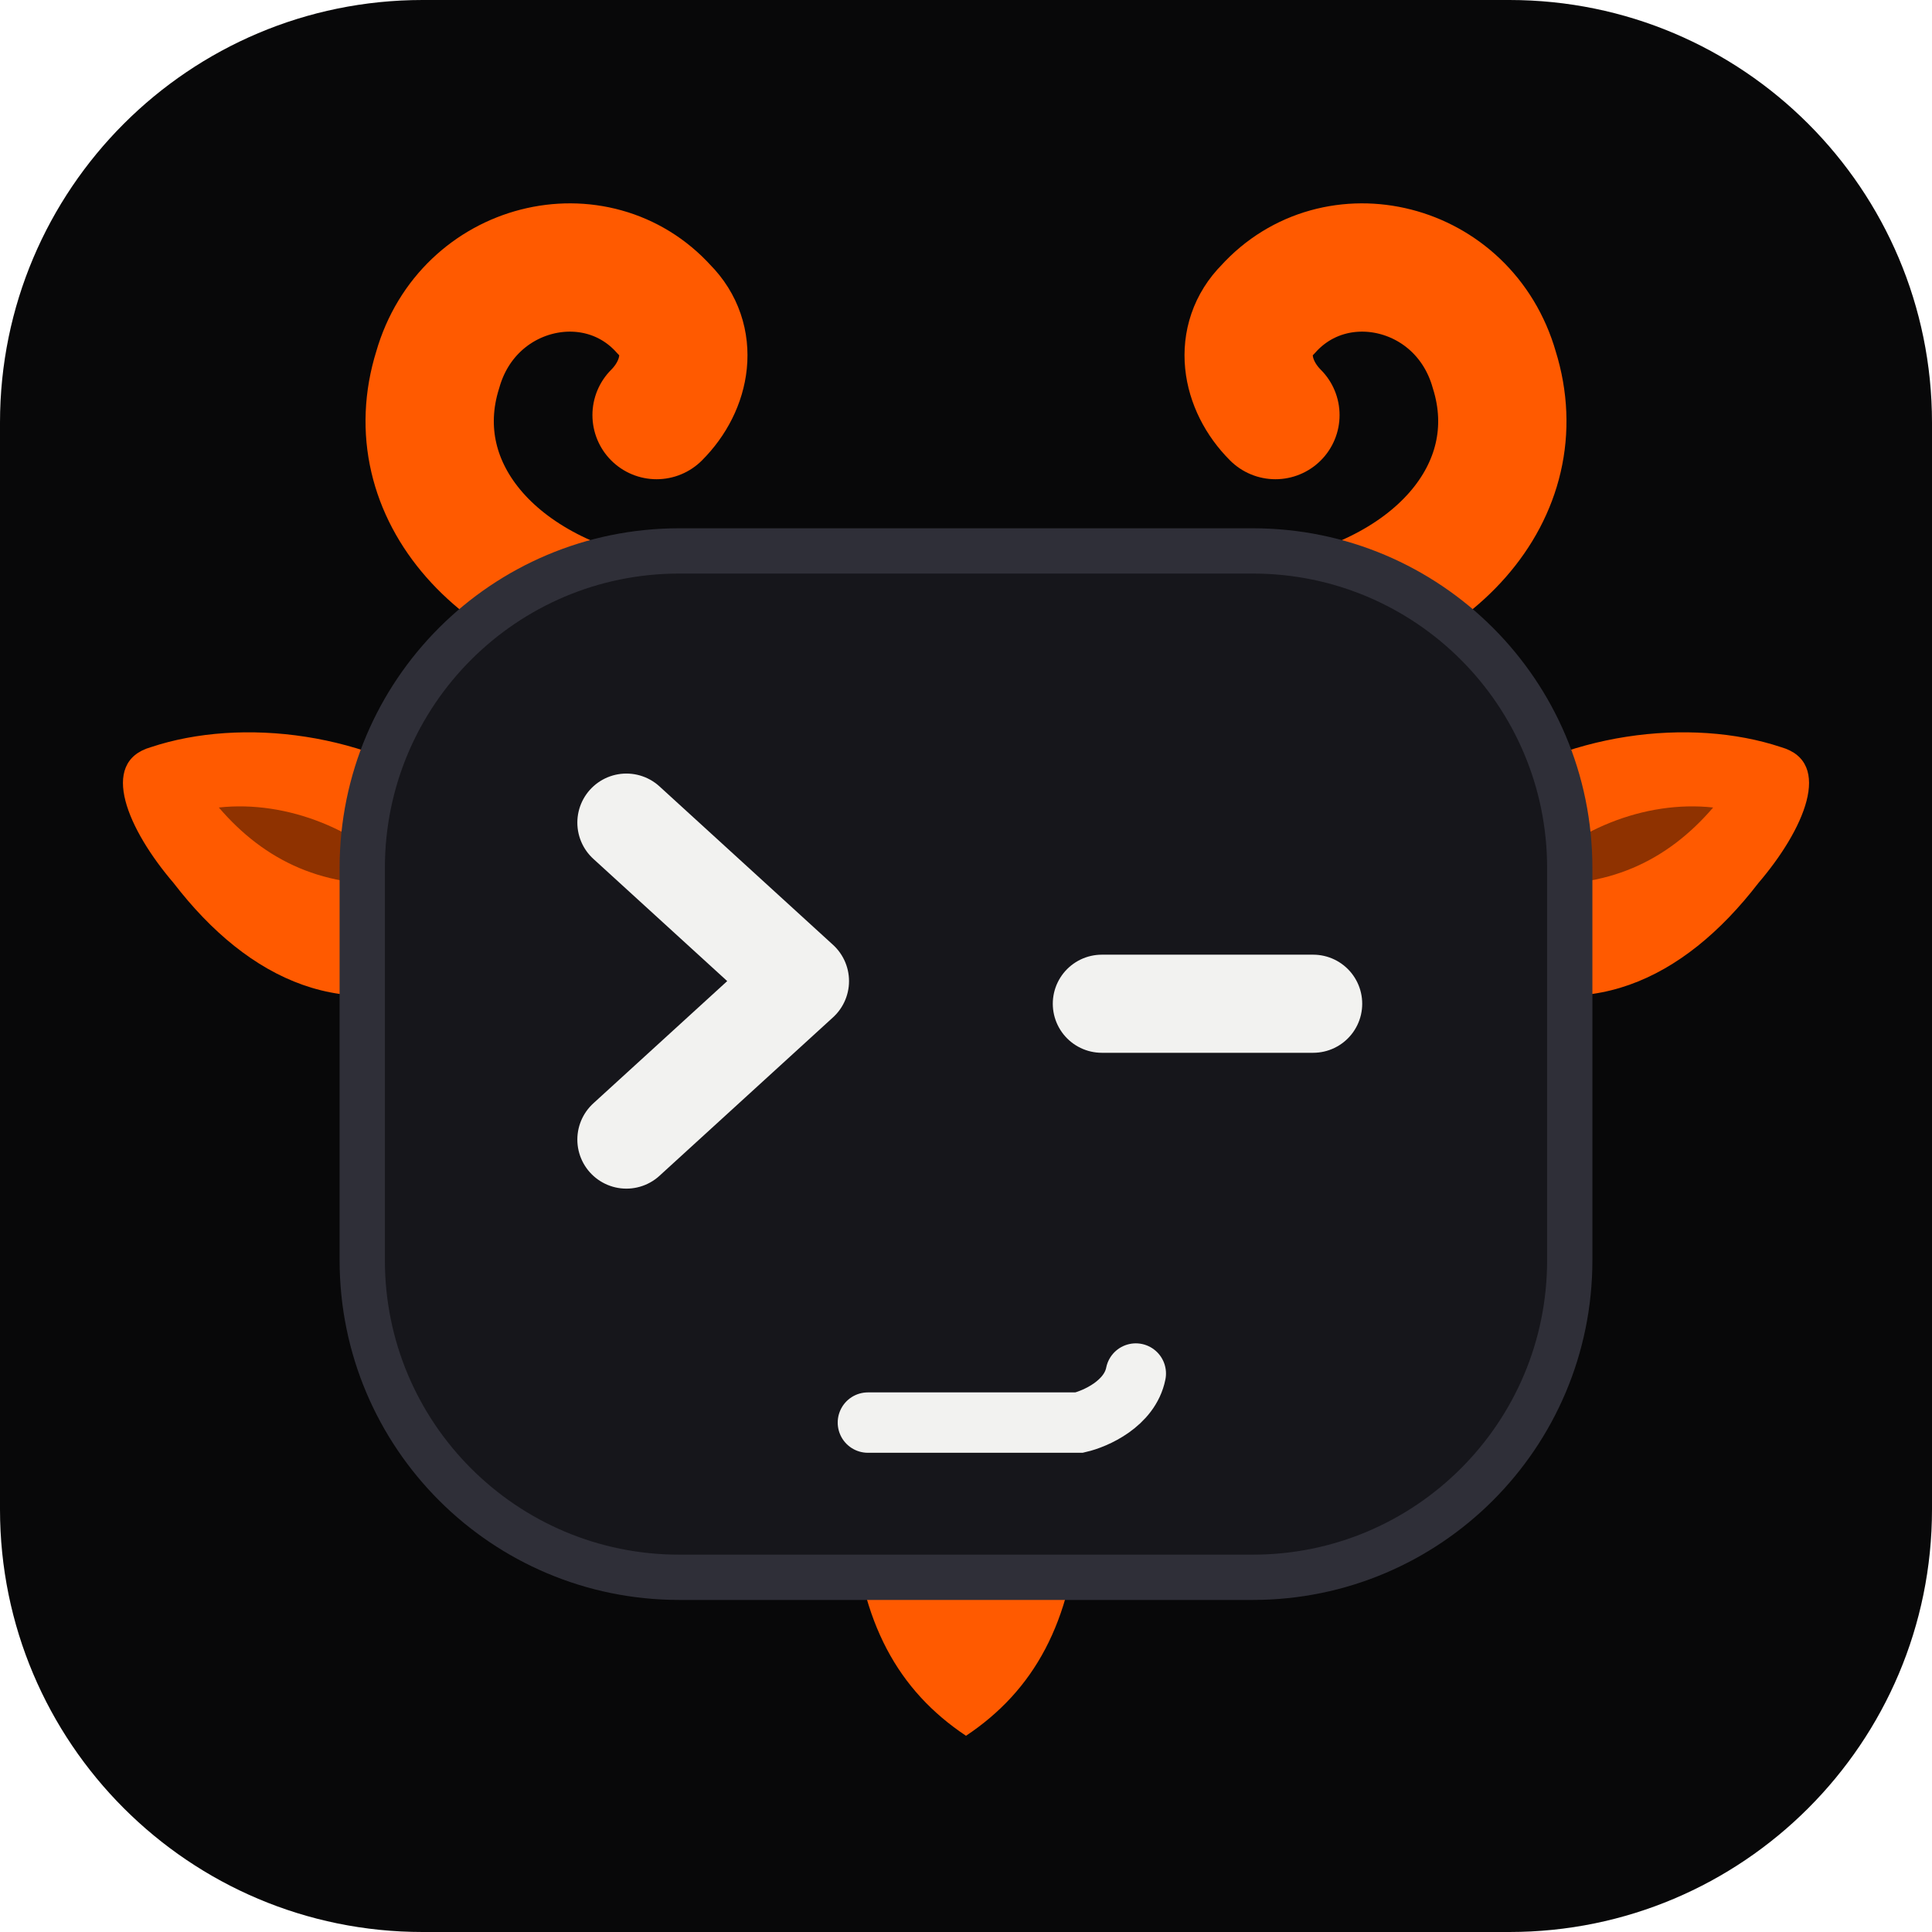
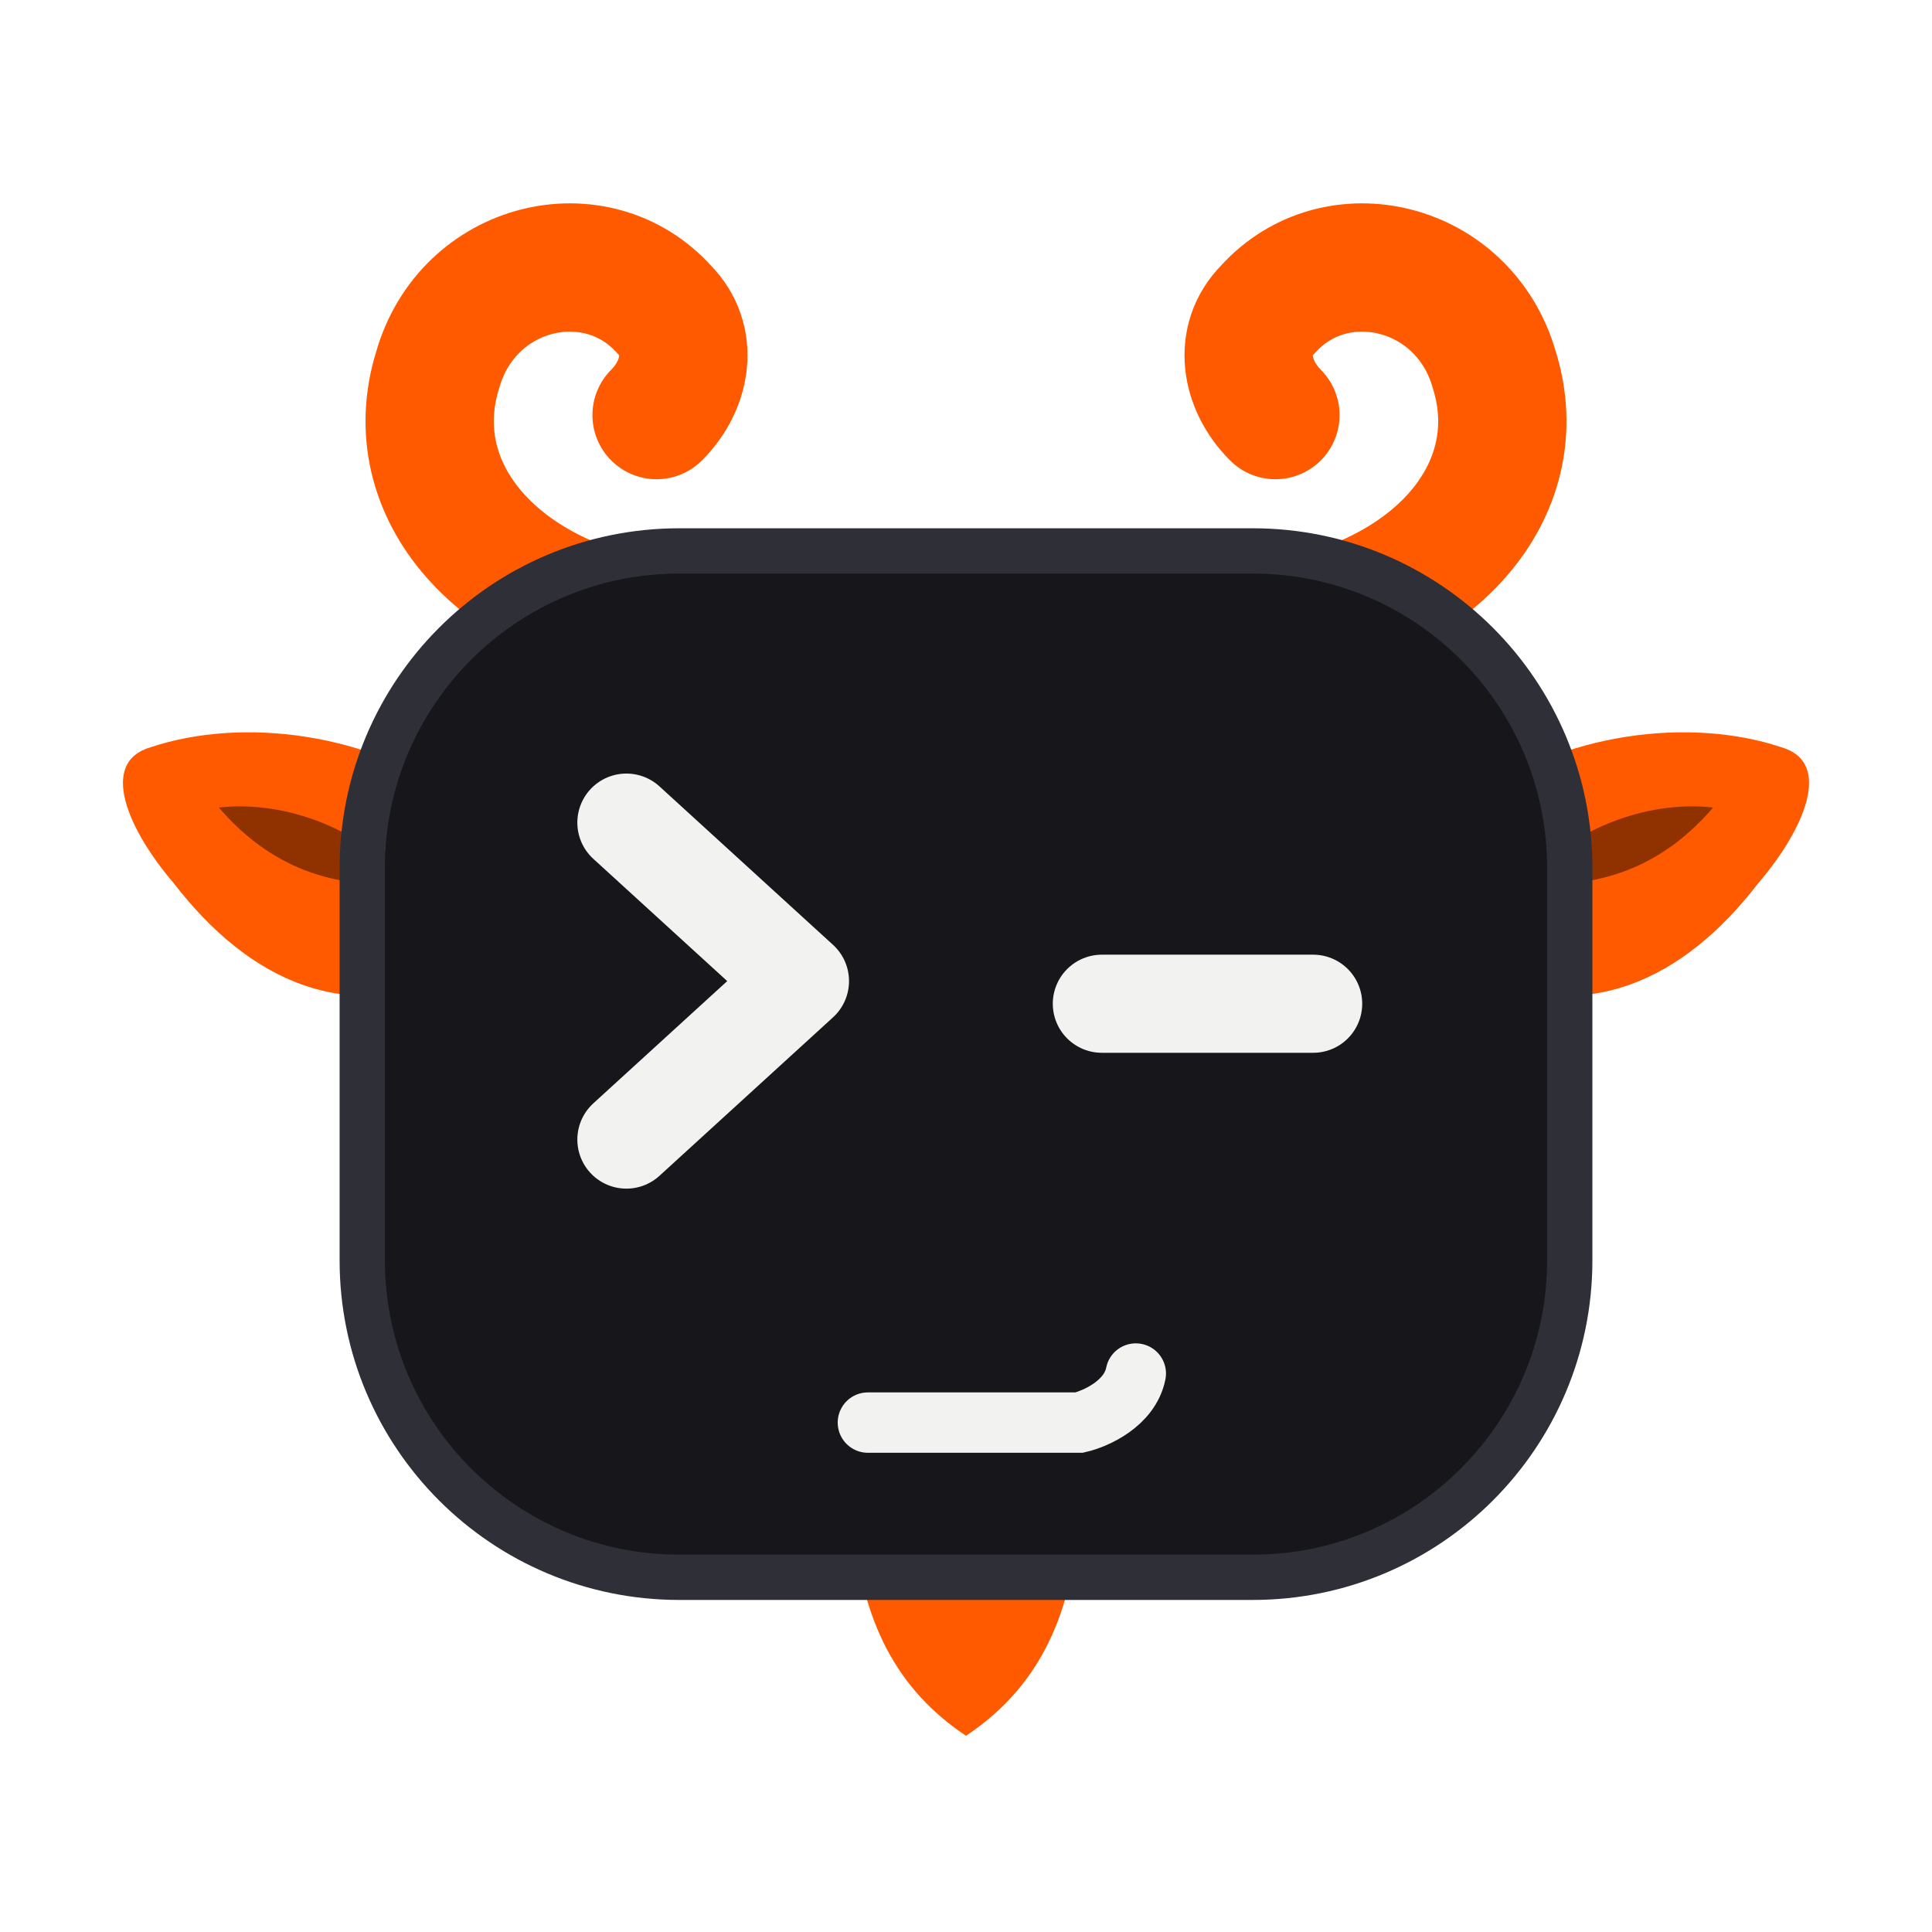
<svg xmlns="http://www.w3.org/2000/svg" width="256" height="256" viewBox="0 0 256 256" fill="none">
-   <rect width="256" height="256" rx="56" fill="#080809" />
  <path d="M88 83C66 80 53 65 58 49C62 35 79 31 88 41C92 45 91 51 87 55" stroke="#ff5a00" stroke-width="17" stroke-linecap="round" />
  <path d="M168 83C190 80 203 65 198 49C194 35 177 31 168 41C164 45 165 51 169 55" stroke="#ff5a00" stroke-width="17" stroke-linecap="round" />
  <path d="M61 106C49 97 32 95 20 99C13 101 17 110 23 117C33 130 46 136 61 129V106Z" fill="#ff5a00" />
  <path d="M29 107C38 106 48 110 54 117C43 118 35 114 29 107Z" fill="#8f3200" />
  <path d="M195 106C207 97 224 95 236 99C243 101 239 110 233 117C223 130 210 136 195 129V106Z" fill="#ff5a00" />
  <path d="M227 107C218 106 208 110 202 117C213 118 221 114 227 107Z" fill="#8f3200" />
  <path d="M113 201H143C142 215 137 224 128 230C119 224 114 215 113 201Z" fill="#ff5a00" />
  <path d="M90 73H166C189.196 73 208 91.804 208 115V167C208 190.196 189.196 209 166 209H90C66.804 209 48 190.196 48 167V115C48 91.804 66.804 73 90 73Z" fill="#16161b" stroke="#2f2f38" stroke-width="6" />
  <path d="M83 109L106 130L83 151" stroke="#f2f2f0" stroke-width="13" stroke-linecap="round" stroke-linejoin="round" />
  <path d="M146 133H174" stroke="#f2f2f0" stroke-width="13" stroke-linecap="round" />
  <path d="M115 188.5H143C145.167 188 149.7 186 150.5 182" stroke="#f2f2f0" stroke-width="8" stroke-linecap="round" />
</svg>
